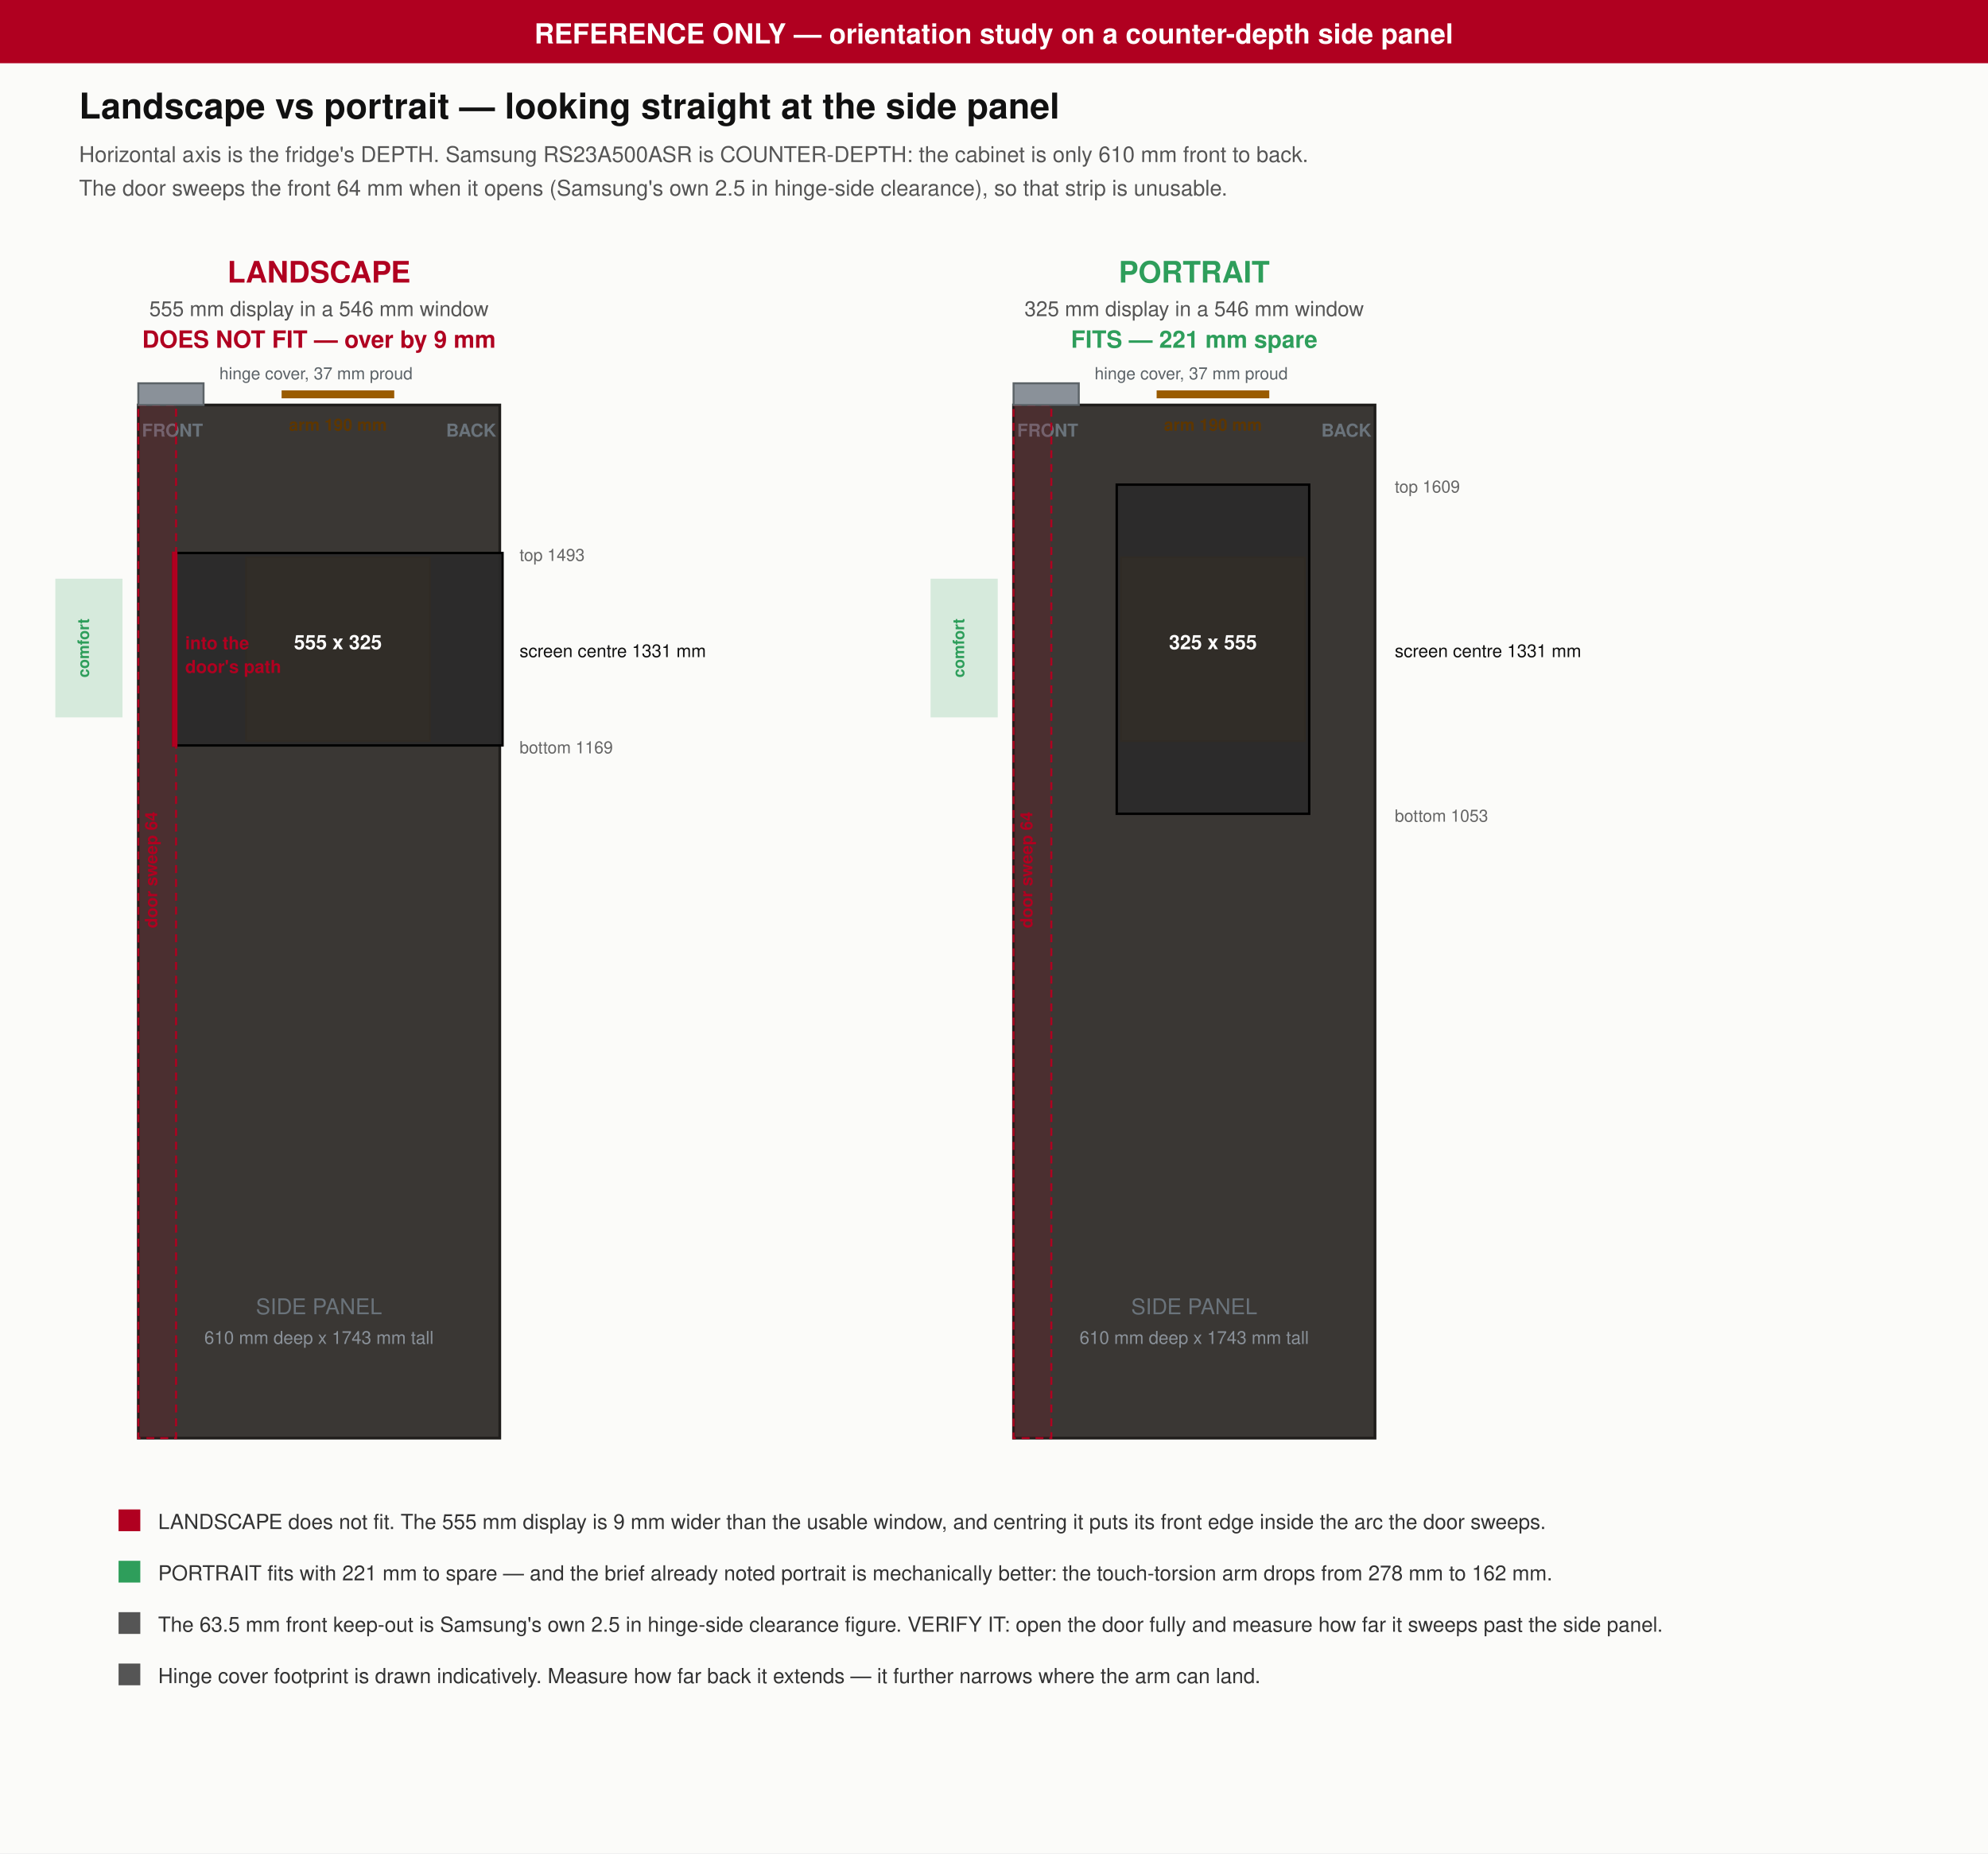
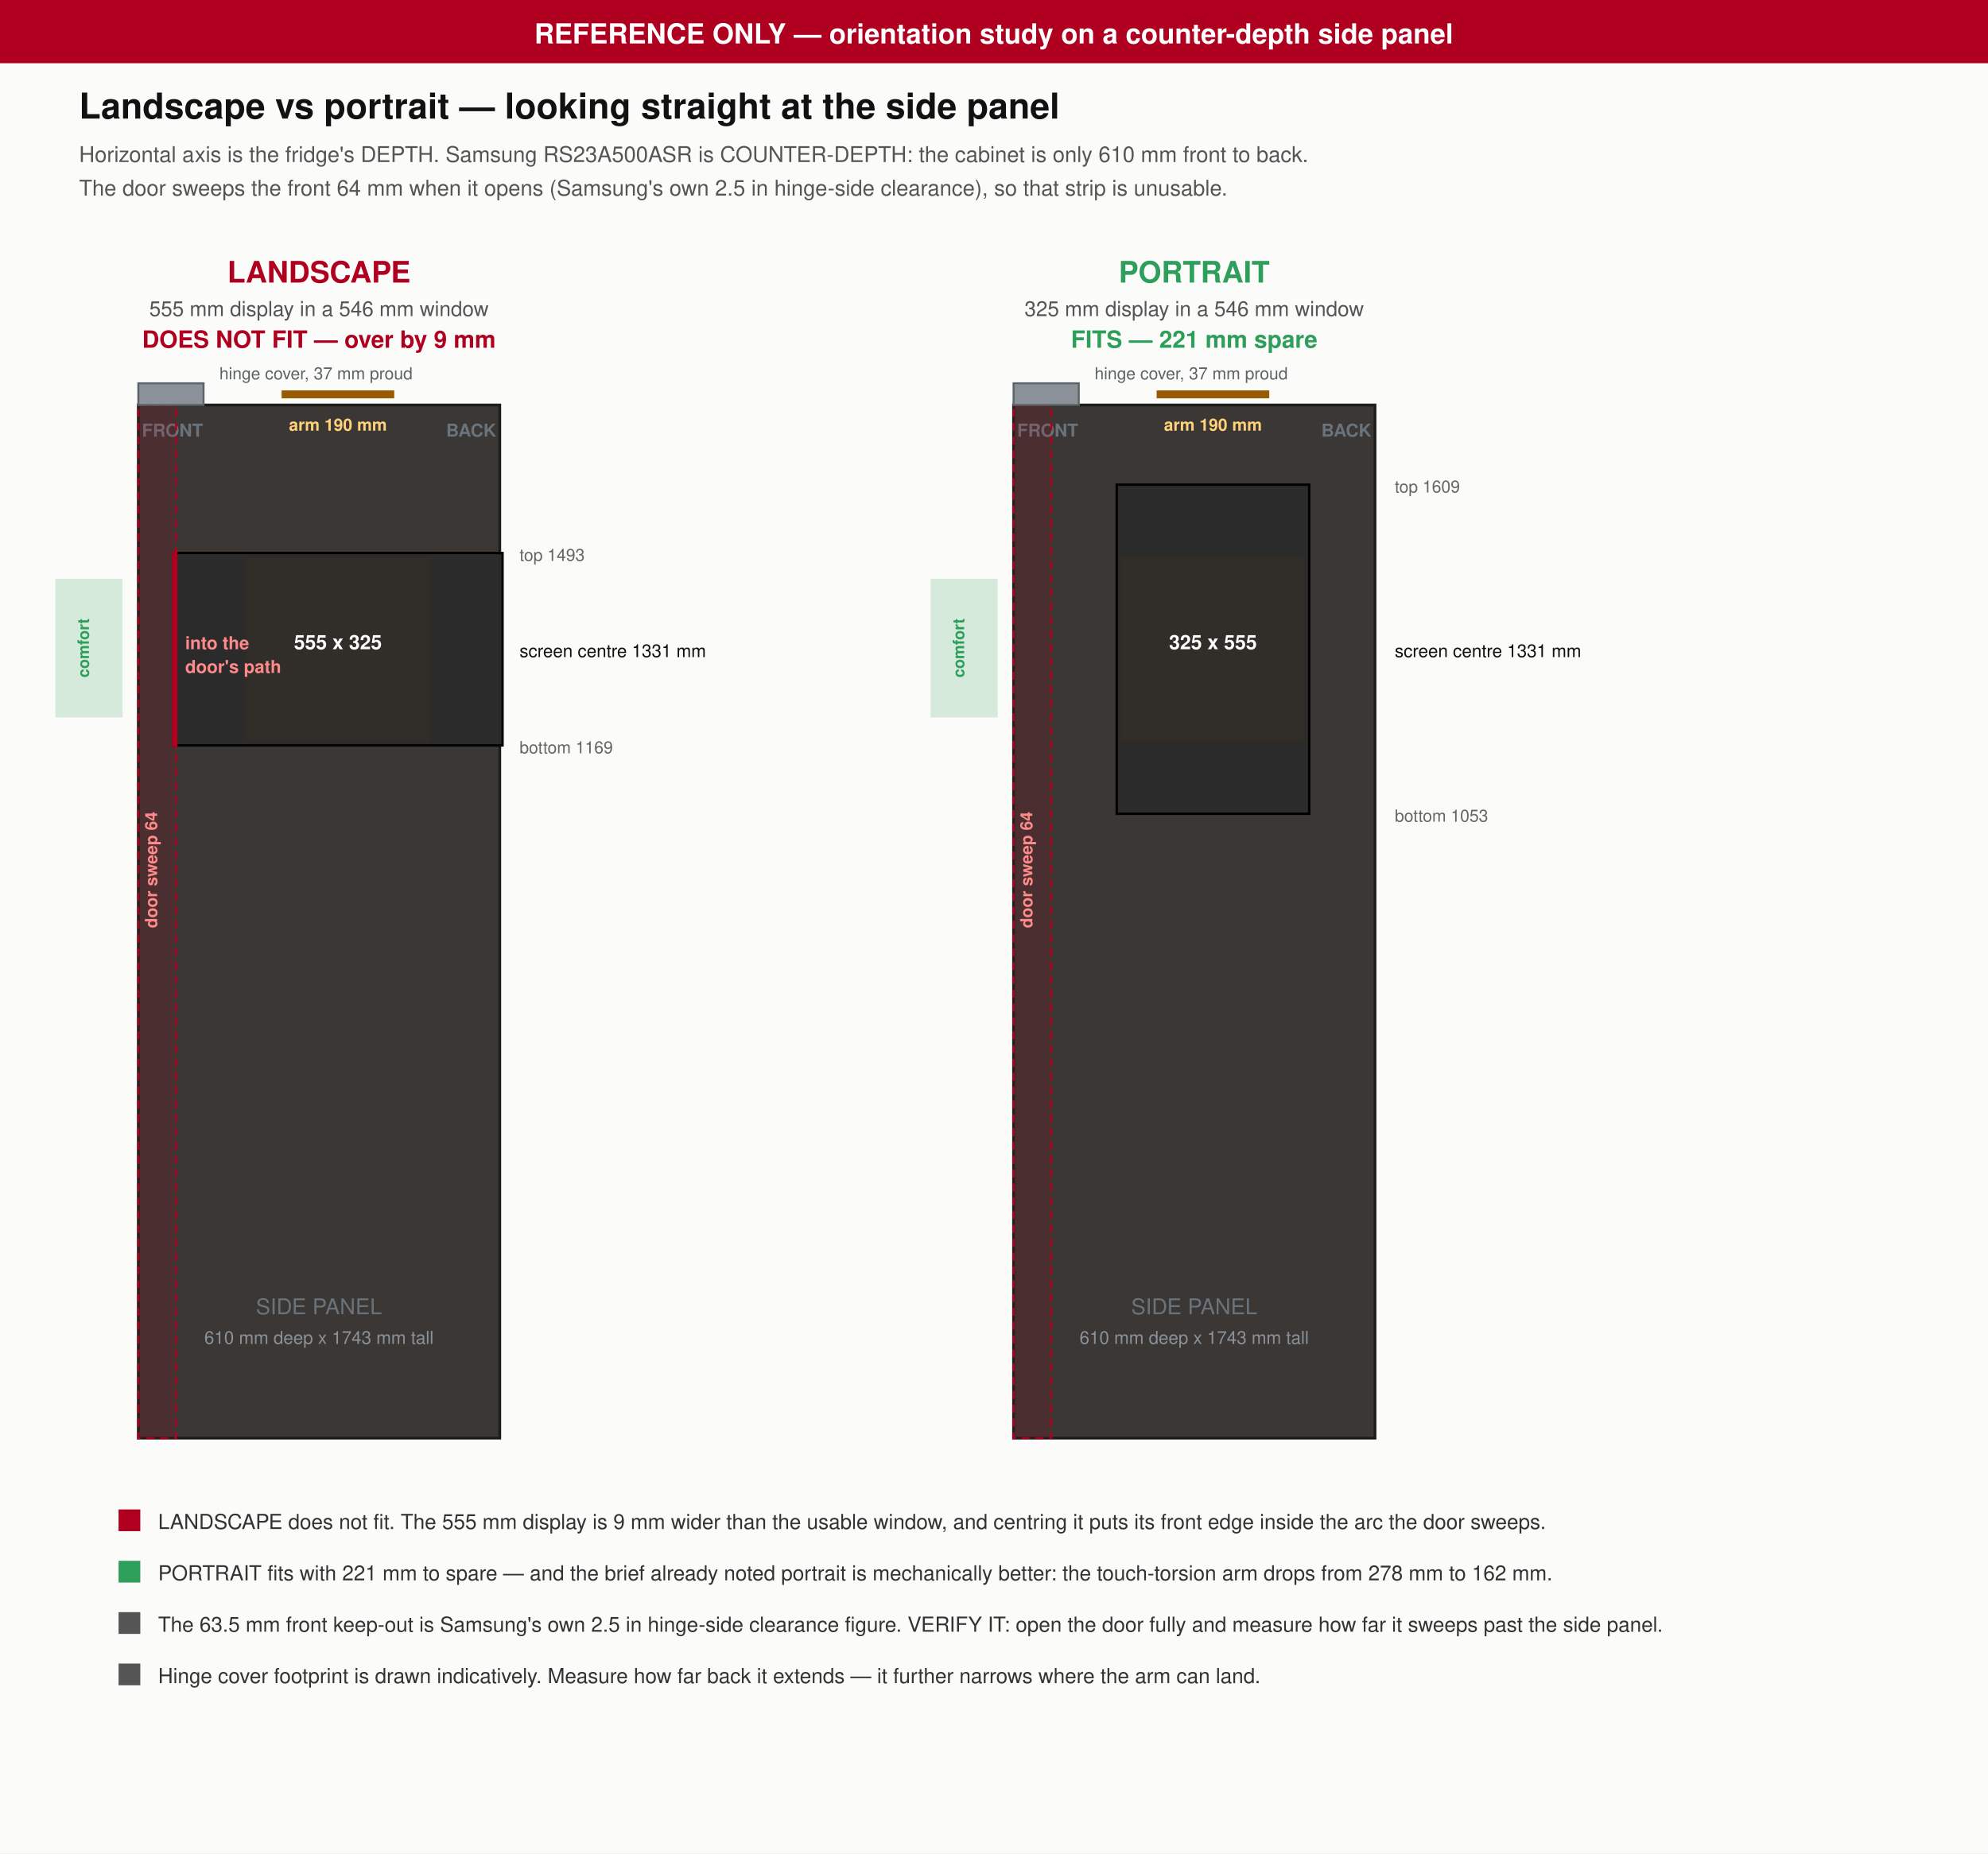
<svg xmlns="http://www.w3.org/2000/svg" width="1006" height="938" viewBox="0 0 1006 938">
  <rect width="1006" height="938" fill="#fbfbf9" />
  <rect x="0" y="0" width="1006" height="32" fill="#b00020" />
  <text x="502.9" y="22.0" font-family="Helvetica,Arial,sans-serif" font-size="14" text-anchor="middle" fill="#fff" font-weight="bold">REFERENCE ONLY — orientation study on a counter-depth side panel</text>
  <text x="40.0" y="60.0" font-family="Helvetica,Arial,sans-serif" font-size="18" text-anchor="start" fill="#111" font-weight="bold">Landscape vs portrait — looking straight at the side panel</text>
  <text x="40.0" y="82.0" font-family="Helvetica,Arial,sans-serif" font-size="11" text-anchor="start" fill="#555" font-weight="normal">Horizontal axis is the fridge's DEPTH. Samsung RS23A500ASR is COUNTER-DEPTH: the cabinet is only 610 mm front to back.</text>
  <text x="40.0" y="99.0" font-family="Helvetica,Arial,sans-serif" font-size="11" text-anchor="start" fill="#555" font-weight="normal">The door sweeps the front 64 mm when it opens (Samsung's own 2.5 in hinge-side clearance), so that strip is unusable.</text>
  <text x="161.4" y="143.0" font-family="Helvetica,Arial,sans-serif" font-size="15" text-anchor="middle" fill="#b00020" font-weight="bold">LANDSCAPE</text>
  <text x="161.4" y="160.0" font-family="Helvetica,Arial,sans-serif" font-size="10.5" text-anchor="middle" fill="#555" font-weight="normal">555 mm display in a 546 mm window</text>
  <text x="161.4" y="176.0" font-family="Helvetica,Arial,sans-serif" font-size="12" text-anchor="middle" fill="#b00020" font-weight="bold">DOES NOT FIT — over by 9 mm</text>
  <rect x="70.0" y="205.0" width="182.9" height="522.9" fill="#3a3734" stroke="#1f1d1b" stroke-width="1.4" />
  <text x="161.4" y="665.2" font-family="Helvetica,Arial,sans-serif" font-size="11" text-anchor="middle" fill="#6a737b" font-weight="normal">SIDE PANEL</text>
  <text x="161.4" y="680.2" font-family="Helvetica,Arial,sans-serif" font-size="9" text-anchor="middle" fill="#8a9199" font-weight="normal">610 mm deep x 1743 mm tall</text>
  <text x="71.8" y="221.0" font-family="Helvetica,Arial,sans-serif" font-size="9" text-anchor="start" fill="#6a737b" font-weight="bold">FRONT</text>
  <text x="251.1" y="221.0" font-family="Helvetica,Arial,sans-serif" font-size="9" text-anchor="end" fill="#6a737b" font-weight="bold">BACK</text>
  <rect x="70.0" y="205.0" width="19.1" height="522.9" fill="#b00020" fill-opacity="0.15" stroke="#b00020" stroke-width="1" stroke-dasharray="4 3" />
-   <text x="79.5" y="440.3" font-family="Helvetica,Arial,sans-serif" font-size="8.5" text-anchor="middle" fill="#b00020" font-weight="bold" transform="rotate(-90.0 79.5 440.3)">door sweep 64</text>
+   <text x="79.5" y="440.3" font-family="Helvetica,Arial,sans-serif" font-size="8.5" text-anchor="middle" fill="#ff8a8a" font-weight="bold" transform="rotate(-90.0 79.5 440.3)">door sweep 64</text>
  <rect x="70.0" y="194.0" width="33.0" height="11.0" fill="#8a9199" stroke="#5c6368" stroke-width="1" />
  <text x="111.0" y="192.0" font-family="Helvetica,Arial,sans-serif" font-size="8.5" text-anchor="start" fill="#5c6368" font-weight="normal">hinge cover, 37 mm proud</text>
  <rect x="142.5" y="197.6" width="57.0" height="4" fill="#9a5b00" />
-   <text x="171.0" y="218.0" font-family="Helvetica,Arial,sans-serif" font-size="8.5" text-anchor="middle" fill="#5d3600" font-weight="bold">arm 190 mm</text>
+   <text x="171.0" y="218.0" font-family="Helvetica,Arial,sans-serif" font-size="8.5" text-anchor="middle" fill="#ffd27a" font-weight="bold">arm 190 mm</text>
  <rect x="124.5" y="282.1" width="93.0" height="93.0" fill="#9a5b00" fill-opacity="0.45" stroke="#5d3600" stroke-width="1" />
  <rect x="87.7" y="279.9" width="166.6" height="97.4" fill="#2b2b2b" fill-opacity="0.88" stroke="#000" stroke-width="1.2" />
  <text x="171.0" y="328.6" font-family="Helvetica,Arial,sans-serif" font-size="10" text-anchor="middle" fill="#fff" font-weight="bold">555 x 325</text>
  <rect x="87.7" y="279.9" width="1.4" height="97.4" fill="#b00020" fill-opacity="0.45" stroke="#b00020" stroke-width="1.4" />
-   <text x="93.7" y="328.6" font-family="Helvetica,Arial,sans-serif" font-size="9" text-anchor="start" fill="#b00020" font-weight="bold">into the</text>
-   <text x="93.7" y="340.6" font-family="Helvetica,Arial,sans-serif" font-size="9" text-anchor="start" fill="#b00020" font-weight="bold">door's path</text>
+   <text x="93.7" y="328.6" font-family="Helvetica,Arial,sans-serif" font-size="9" text-anchor="start" fill="#ff8a8a" font-weight="bold">into the</text>
+   <text x="93.7" y="340.6" font-family="Helvetica,Arial,sans-serif" font-size="9" text-anchor="start" fill="#ff8a8a" font-weight="bold">door's path</text>
  <rect x="28.0" y="292.9" width="34" height="70.2" fill="#2e9e5b" fill-opacity="0.18" />
  <text x="45.0" y="328.0" font-family="Helvetica,Arial,sans-serif" font-size="8" text-anchor="middle" fill="#2e9e5b" font-weight="bold" transform="rotate(-90.0 45.0 328.0)">comfort</text>
  <text x="262.9" y="332.6" font-family="Helvetica,Arial,sans-serif" font-size="9" text-anchor="start" fill="#111" font-weight="normal">screen centre 1331 mm</text>
  <text x="262.9" y="283.9" font-family="Helvetica,Arial,sans-serif" font-size="8.5" text-anchor="start" fill="#666" font-weight="normal">top 1493</text>
  <text x="262.9" y="381.3" font-family="Helvetica,Arial,sans-serif" font-size="8.5" text-anchor="start" fill="#666" font-weight="normal">bottom 1169</text>
  <text x="604.3" y="143.0" font-family="Helvetica,Arial,sans-serif" font-size="15" text-anchor="middle" fill="#2e9e5b" font-weight="bold">PORTRAIT</text>
  <text x="604.3" y="160.0" font-family="Helvetica,Arial,sans-serif" font-size="10.5" text-anchor="middle" fill="#555" font-weight="normal">325 mm display in a 546 mm window</text>
  <text x="604.3" y="176.0" font-family="Helvetica,Arial,sans-serif" font-size="12" text-anchor="middle" fill="#2e9e5b" font-weight="bold">FITS — 221 mm spare</text>
  <rect x="512.9" y="205.0" width="182.9" height="522.9" fill="#3a3734" stroke="#1f1d1b" stroke-width="1.4" />
  <text x="604.3" y="665.2" font-family="Helvetica,Arial,sans-serif" font-size="11" text-anchor="middle" fill="#6a737b" font-weight="normal">SIDE PANEL</text>
  <text x="604.3" y="680.2" font-family="Helvetica,Arial,sans-serif" font-size="9" text-anchor="middle" fill="#8a9199" font-weight="normal">610 mm deep x 1743 mm tall</text>
  <text x="514.7" y="221.0" font-family="Helvetica,Arial,sans-serif" font-size="9" text-anchor="start" fill="#6a737b" font-weight="bold">FRONT</text>
  <text x="694.0" y="221.0" font-family="Helvetica,Arial,sans-serif" font-size="9" text-anchor="end" fill="#6a737b" font-weight="bold">BACK</text>
  <rect x="512.9" y="205.0" width="19.1" height="522.9" fill="#b00020" fill-opacity="0.15" stroke="#b00020" stroke-width="1" stroke-dasharray="4 3" />
-   <text x="522.4" y="440.3" font-family="Helvetica,Arial,sans-serif" font-size="8.5" text-anchor="middle" fill="#b00020" font-weight="bold" transform="rotate(-90.0 522.4 440.3)">door sweep 64</text>
+   <text x="522.4" y="440.3" font-family="Helvetica,Arial,sans-serif" font-size="8.5" text-anchor="middle" fill="#ff8a8a" font-weight="bold" transform="rotate(-90.0 522.4 440.3)">door sweep 64</text>
  <rect x="512.9" y="194.0" width="33.0" height="11.0" fill="#8a9199" stroke="#5c6368" stroke-width="1" />
  <text x="553.9" y="192.0" font-family="Helvetica,Arial,sans-serif" font-size="8.5" text-anchor="start" fill="#5c6368" font-weight="normal">hinge cover, 37 mm proud</text>
  <rect x="585.3" y="197.6" width="57.0" height="4" fill="#9a5b00" />
-   <text x="613.8" y="218.0" font-family="Helvetica,Arial,sans-serif" font-size="8.5" text-anchor="middle" fill="#5d3600" font-weight="bold">arm 190 mm</text>
+   <text x="613.8" y="218.0" font-family="Helvetica,Arial,sans-serif" font-size="8.5" text-anchor="middle" fill="#ffd27a" font-weight="bold">arm 190 mm</text>
  <rect x="567.3" y="282.1" width="93.0" height="93.0" fill="#9a5b00" fill-opacity="0.45" stroke="#5d3600" stroke-width="1" />
  <rect x="565.1" y="245.3" width="97.4" height="166.6" fill="#2b2b2b" fill-opacity="0.88" stroke="#000" stroke-width="1.2" />
  <text x="613.8" y="328.6" font-family="Helvetica,Arial,sans-serif" font-size="10" text-anchor="middle" fill="#fff" font-weight="bold">325 x 555</text>
  <rect x="470.9" y="292.9" width="34" height="70.2" fill="#2e9e5b" fill-opacity="0.18" />
  <text x="487.9" y="328.0" font-family="Helvetica,Arial,sans-serif" font-size="8" text-anchor="middle" fill="#2e9e5b" font-weight="bold" transform="rotate(-90.0 487.9 328.0)">comfort</text>
  <text x="705.8" y="332.6" font-family="Helvetica,Arial,sans-serif" font-size="9" text-anchor="start" fill="#111" font-weight="normal">screen centre 1331 mm</text>
  <text x="705.8" y="249.3" font-family="Helvetica,Arial,sans-serif" font-size="8.5" text-anchor="start" fill="#666" font-weight="normal">top 1609</text>
  <text x="705.8" y="415.9" font-family="Helvetica,Arial,sans-serif" font-size="8.5" text-anchor="start" fill="#666" font-weight="normal">bottom 1053</text>
  <rect x="60" y="764" width="11" height="11" fill="#b00020" />
  <text x="80.0" y="773.9" font-family="Helvetica,Arial,sans-serif" font-size="10.5" text-anchor="start" fill="#333" font-weight="normal">LANDSCAPE does not fit. The 555 mm display is 9 mm wider than the usable window, and centring it puts its front edge inside the arc the door sweeps.</text>
  <rect x="60" y="790" width="11" height="11" fill="#2e9e5b" />
  <text x="80.0" y="799.9" font-family="Helvetica,Arial,sans-serif" font-size="10.5" text-anchor="start" fill="#333" font-weight="normal">PORTRAIT fits with 221 mm to spare — and the brief already noted portrait is mechanically better: the touch-torsion arm drops from 278 mm to 162 mm.</text>
  <rect x="60" y="816" width="11" height="11" fill="#555" />
  <text x="80.0" y="825.9" font-family="Helvetica,Arial,sans-serif" font-size="10.5" text-anchor="start" fill="#333" font-weight="normal">The 63.5 mm front keep-out is Samsung's own 2.5 in hinge-side clearance figure. VERIFY IT: open the door fully and measure how far it sweeps past the side panel.</text>
  <rect x="60" y="842" width="11" height="11" fill="#555" />
  <text x="80.0" y="851.9" font-family="Helvetica,Arial,sans-serif" font-size="10.5" text-anchor="start" fill="#333" font-weight="normal">Hinge cover footprint is drawn indicatively. Measure how far back it extends — it further narrows where the arm can land.</text>
</svg>
